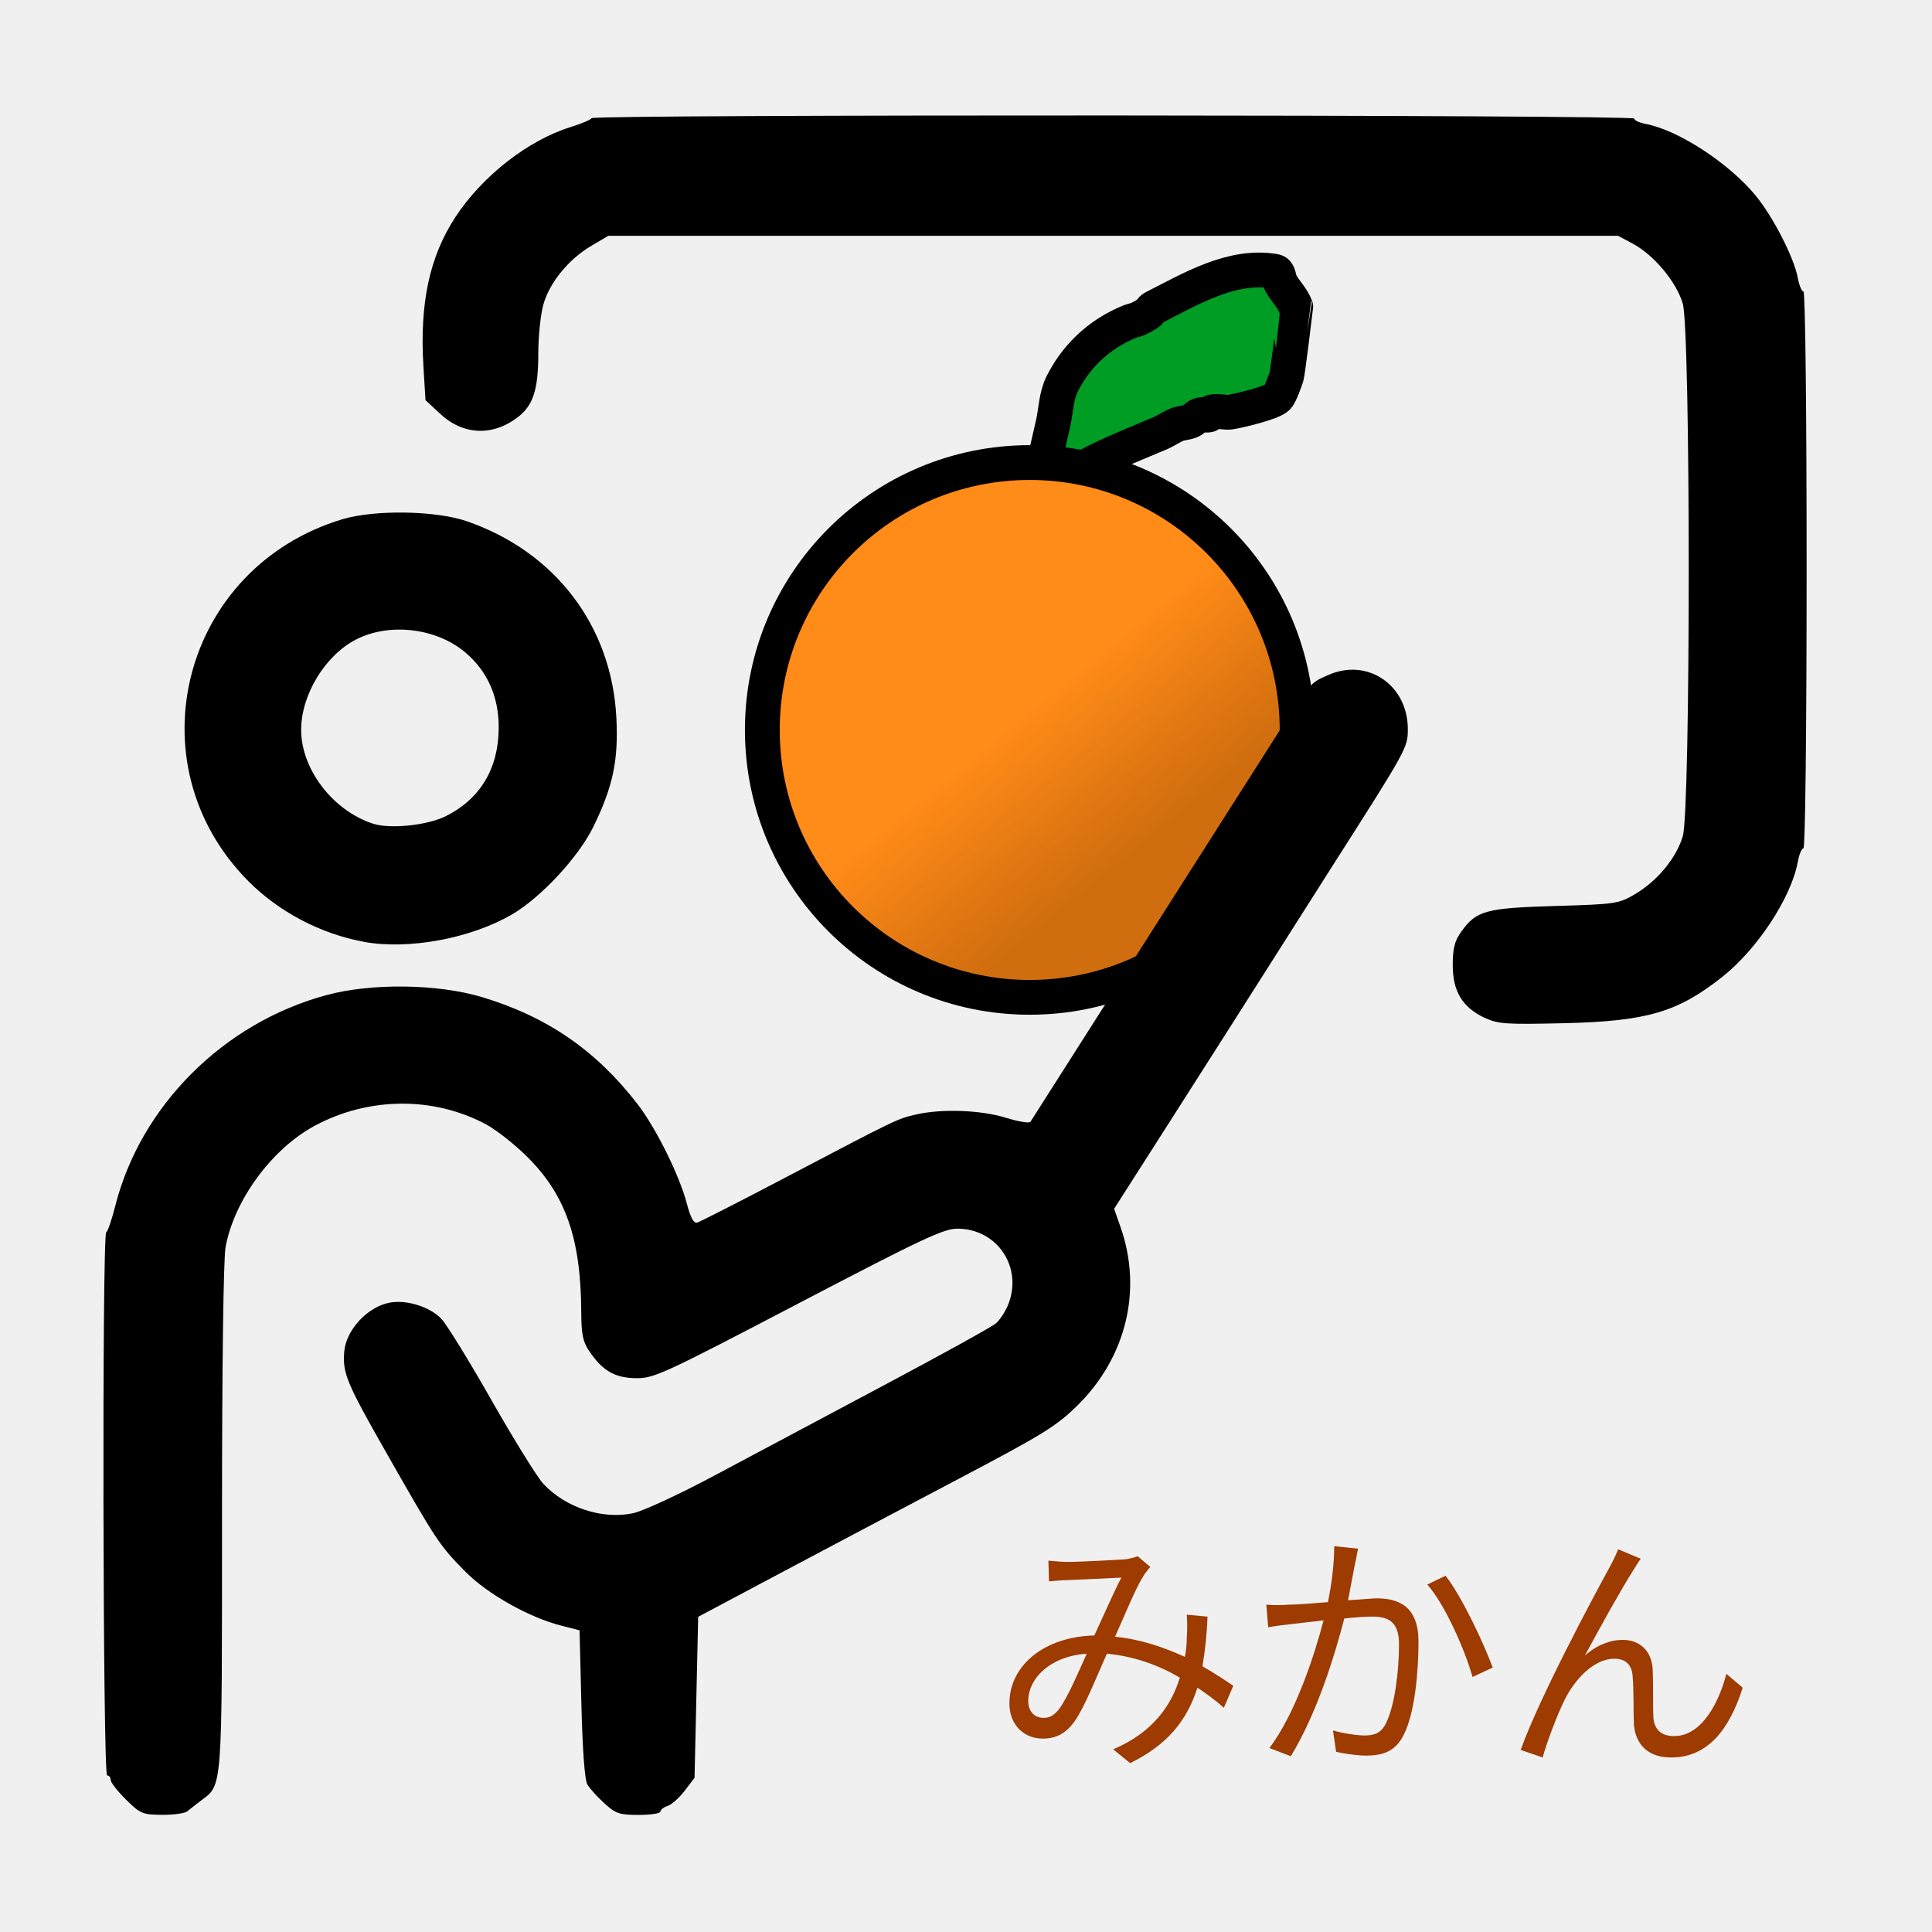
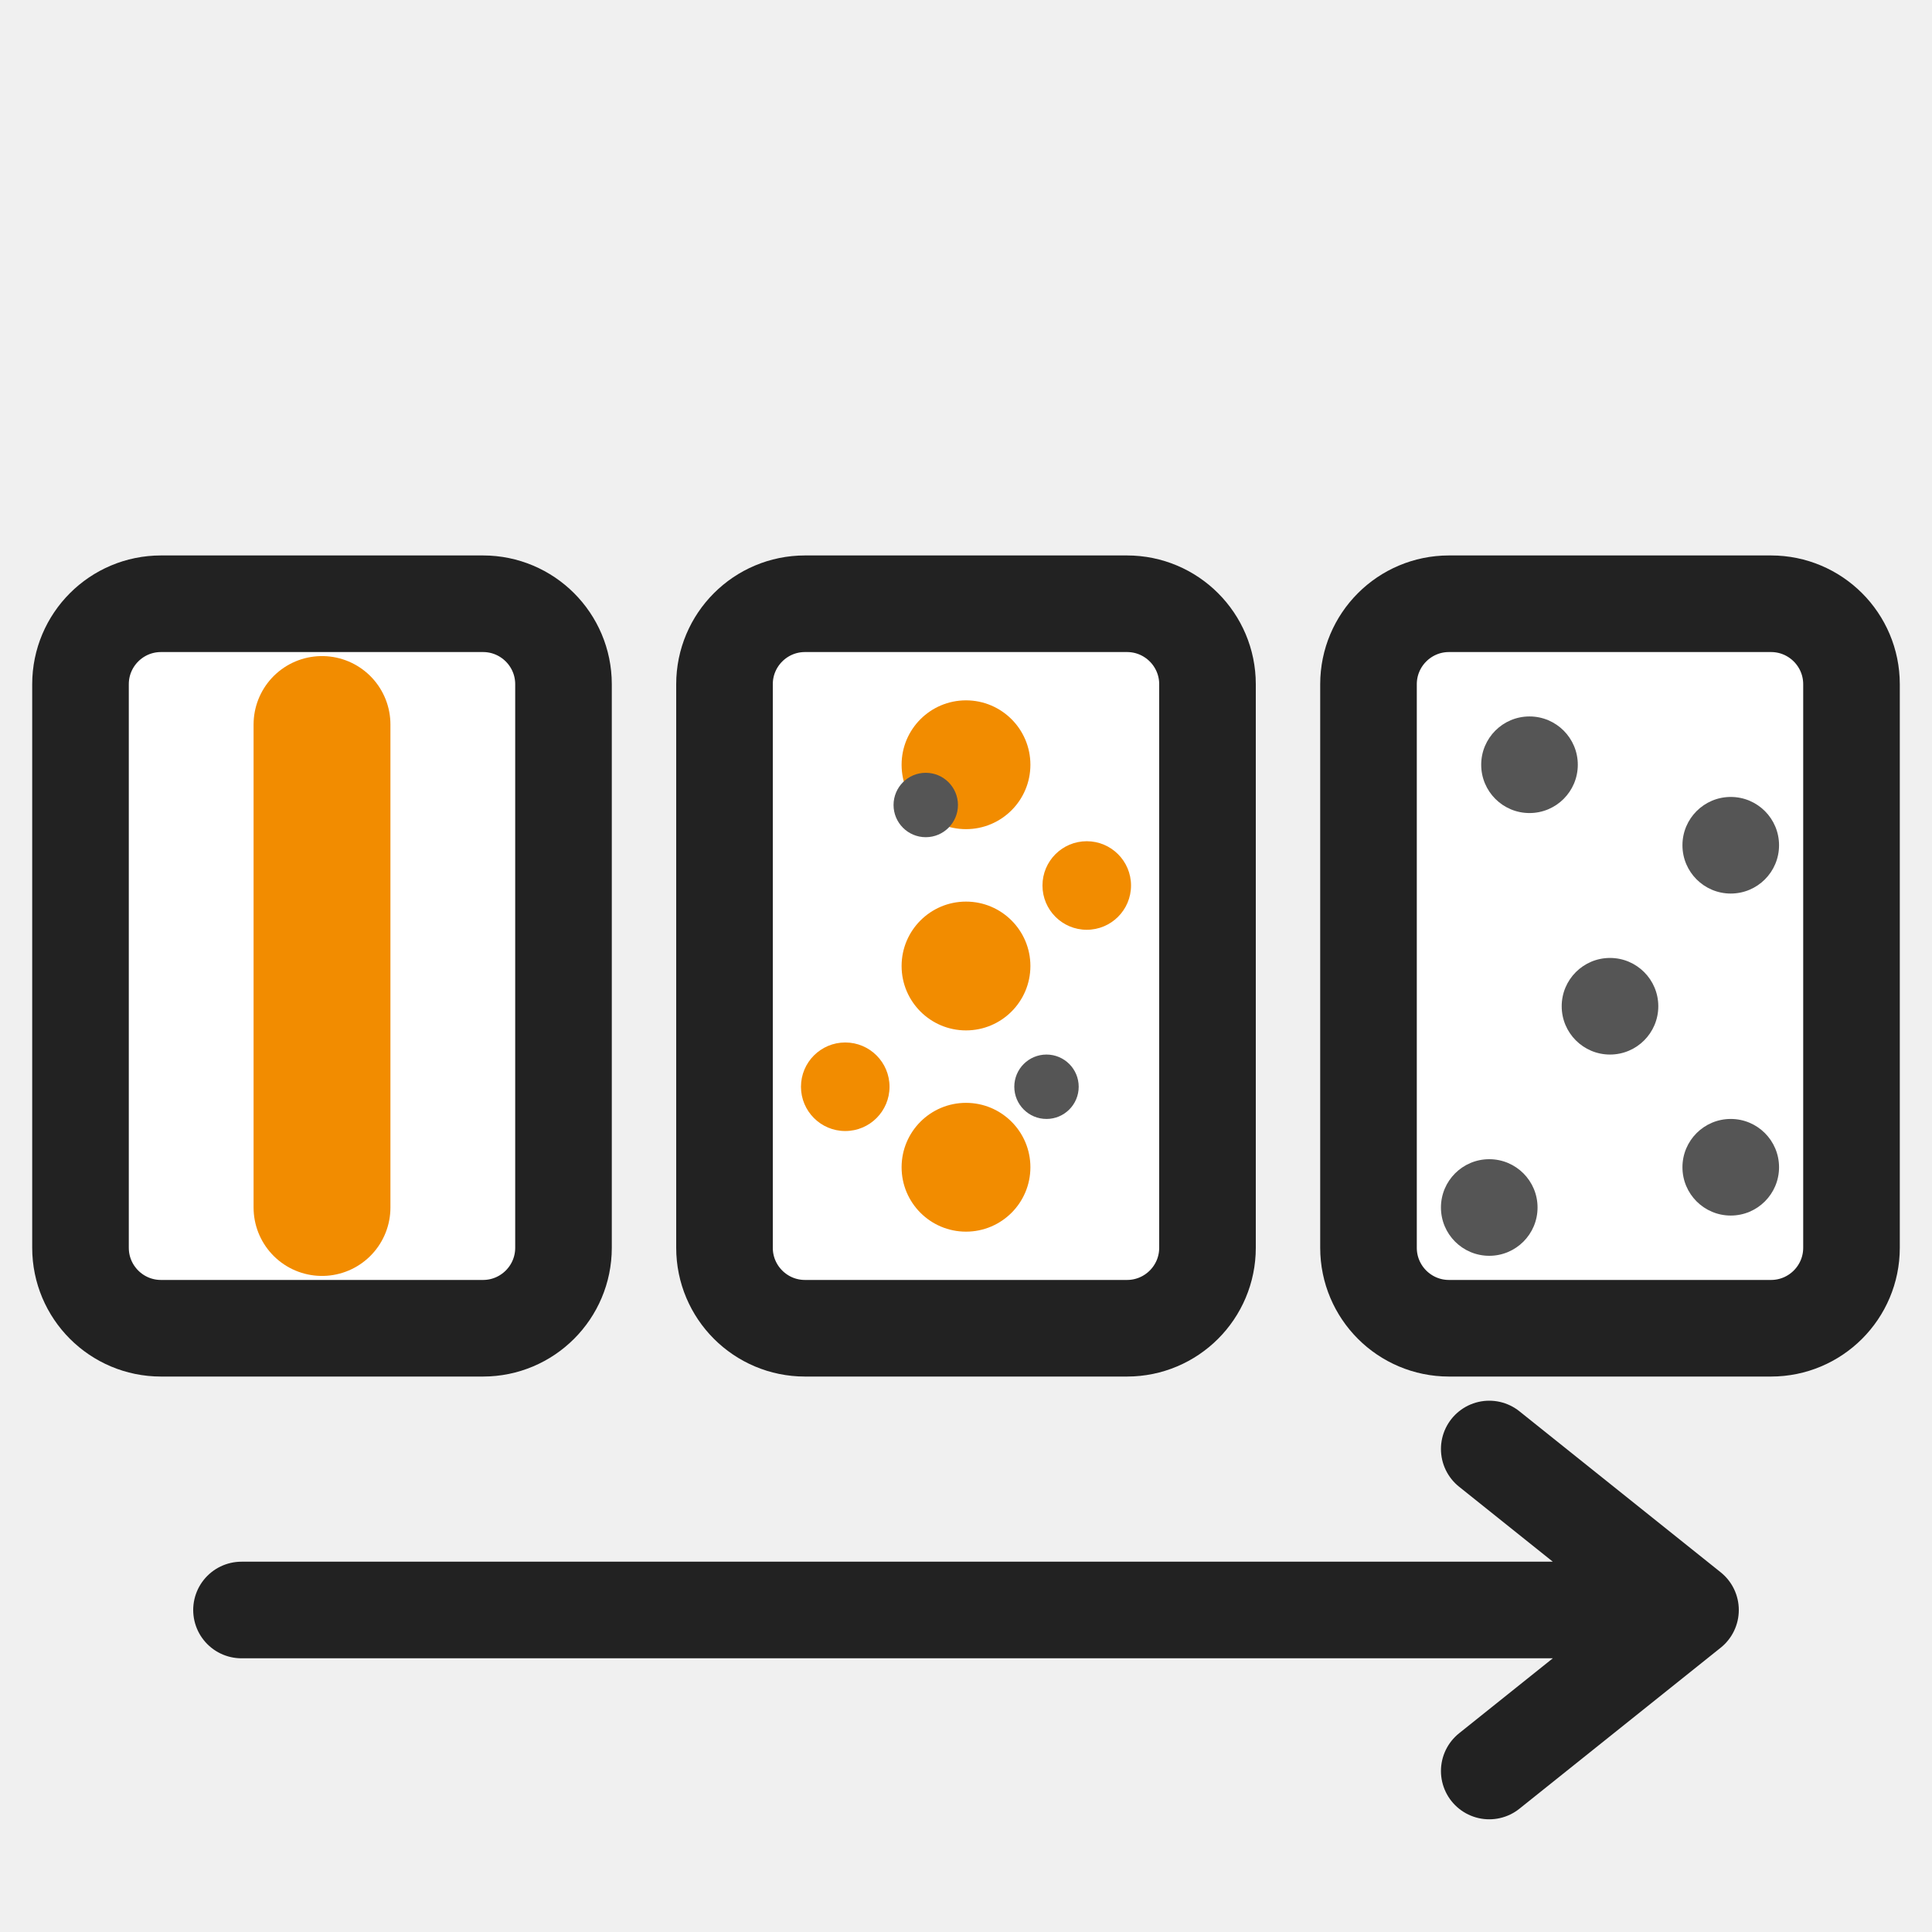
- <svg xmlns="http://www.w3.org/2000/svg" xmlns:xlink="http://www.w3.org/1999/xlink" enable-background="new 0 0 48 48" xml:space="preserve" viewBox="0 0 48 48" version="1.1" y="0px" x="0px" id="svg1069">
-   <defs id="defs972">
-     <linearGradient id="linearGradient7500">
-       <stop style="stop-color:#ff8b18;stop-opacity:1;" offset="0" id="stop7496" />
-       <stop style="stop-color:#ce6500;stop-opacity:0.937;" offset="1" id="stop7498" />
-     </linearGradient>
-     <linearGradient id="linearGradient4030" y2="31" gradientUnits="userSpaceOnUse" x2="21" gradientTransform="matrix(1.278211,0,0,1.278211,-6.677185,-6.67706)" y1="39" x1="21">
-       <stop stop-color="#FFF" offset="0" id="stop957" />
-       <stop stop-color="#FEFDF6" offset="0.103" id="stop959" />
-       <stop stop-color="#FCF6DE" offset="0.224" id="stop961" />
-       <stop stop-color="#F9ECB6" offset="0.399" id="stop963" />
-       <stop stop-color="#F5DE7F" offset="0.653" id="stop965" />
-       <stop stop-color="#EFCD39" offset="0.83" id="stop967" />
-       <stop stop-color="#EBBE00" offset="1" id="stop969" />
-     </linearGradient>
-     <linearGradient xlink:href="#linearGradient7500" id="linearGradient7502" x1="71.393" y1="9.761" x2="74.557" y2="13.651" gradientUnits="userSpaceOnUse" gradientTransform="translate(0,-2)" />
-   </defs>
-   <radialGradient id="SVGID_1_" gradientUnits="userSpaceOnUse" cy="13.761" cx="17.314" gradientTransform="matrix(1.278211,0,0,1.278211,-6.677185,-6.67706)" r="27.328">
-     <stop stop-color="#FFD773" offset="0" id="stop974" />
-     <stop stop-color="#FFD46E" offset="0.013" id="stop976" />
-     <stop stop-color="#FDC450" offset="0.113" id="stop978" />
-     <stop stop-color="#FCB738" offset="0.217" id="stop980" />
-     <stop stop-color="#FBAD27" offset="0.328" id="stop982" />
-     <stop stop-color="#FAA81D" offset="0.449" id="stop984" />
-     <stop stop-color="#FAA61A" offset="0.6" id="stop986" />
-     <stop stop-color="#F7A01B" offset="0.675" id="stop988" />
-     <stop stop-color="#ED901F" offset="0.772" id="stop990" />
-     <stop stop-color="#DD7525" offset="1" id="stop992" />
-   </radialGradient>
-   <linearGradient id="SVGID_5_" y2="18.999" gradientUnits="userSpaceOnUse" x2="32.171" gradientTransform="matrix(1.278211,0,0,1.278211,-6.677185,-6.67706)" y1="25.959" x1="25.211">
-     <stop stop-color="#AABEB4" offset="0.05" id="stop1003" />
-     <stop stop-color="#ACC1B6" offset="0.061" id="stop1005" />
-     <stop stop-color="#BED5C6" offset="0.159" id="stop1007" />
-     <stop stop-color="#C9E2CF" offset="0.256" id="stop1009" />
-     <stop stop-color="#CDE6D2" offset="0.35" id="stop1011" />
-     <stop stop-color="#AECCCA" offset="0.484" id="stop1013" />
-     <stop stop-color="#5F8AB6" offset="0.774" id="stop1015" />
-     <stop stop-color="#1E54A6" offset="1" id="stop1017" />
-   </linearGradient>
-   <radialGradient id="SVGID_6_" gradientUnits="userSpaceOnUse" cy="22.436" cx="28.667" gradientTransform="matrix(1.278211,0,0,1.278211,-6.677185,-6.67706)" r="4.188">
-     <stop stop-color="#E6F0E6" offset="0.15" id="stop1022" />
-     <stop stop-color="#A0DCE6" offset="0.85" id="stop1024" />
-   </radialGradient>
-   <linearGradient id="SVGID_7_" y2="18.997" gradientUnits="userSpaceOnUse" x2="16.396" gradientTransform="matrix(1.278211,0,0,1.278211,-6.677185,-6.67706)" y1="25.957" x1="9.435">
-     <stop stop-color="#AABEB4" offset="0.05" id="stop1033" />
-     <stop stop-color="#ACC1B6" offset="0.061" id="stop1035" />
-     <stop stop-color="#BED5C6" offset="0.159" id="stop1037" />
-     <stop stop-color="#C9E2CF" offset="0.256" id="stop1039" />
-     <stop stop-color="#CDE6D2" offset="0.35" id="stop1041" />
-     <stop stop-color="#AECCCA" offset="0.484" id="stop1043" />
-     <stop stop-color="#5F8AB6" offset="0.774" id="stop1045" />
-     <stop stop-color="#1E54A6" offset="1" id="stop1047" />
-   </linearGradient>
-   <radialGradient id="SVGID_8_" gradientUnits="userSpaceOnUse" cy="22.436" cx="12.893" gradientTransform="matrix(1.278211,0,0,1.278211,-6.677185,-6.67706)" r="4.188">
-     <stop stop-color="#E6F0E6" offset="0.15" id="stop1052" />
-     <stop stop-color="#A0DCE6" offset="0.85" id="stop1054" />
-   </radialGradient>
-   <g id="g7762" transform="matrix(0.8645392,0,0,0.8645392,-36.81447,11.51036)">
-     <path style="fill:#009d25;fill-opacity:1;stroke:#000000;stroke-width:1;stroke-linecap:square;stroke-dasharray:none;stroke-opacity:1" d="m 72.191,1.423 c 0.073,-0.132 0.172,-0.252 0.22,-0.395 0.067,-0.199 0.035,-0.49 0.087,-0.699 0.122,-0.487 0.235,-0.965 0.349,-1.476 0.084,-0.38 0.084,-0.781 0.262,-1.137 0.362,-0.723 0.938,-1.3 1.661,-1.661 0.526,-0.263 0.323,-0.072 0.787,-0.35 0.071,-0.042 0.101,-0.138 0.175,-0.175 1.042,-0.524 2.247,-1.264 3.489,-1.046 0.119,0.021 0.107,0.216 0.162,0.324 0.125,0.243 0.345,0.437 0.437,0.699 0.002,0.004 -0.238,1.913 -0.262,1.986 -0.053,0.16 -0.183,0.526 -0.261,0.61 -0.15,0.161 -1.128,0.393 -1.377,0.429 -0.114,0.016 -0.41,-0.055 -0.525,0 -0.034,0.016 -0.043,0.071 -0.08,0.08 -0.083,0.02 -0.174,-0.027 -0.254,0 -0.1,0.034 -0.166,0.133 -0.262,0.175 -0.11,0.047 -0.236,0.049 -0.35,0.087 -0.185,0.062 -0.345,0.185 -0.525,0.262 -0.908,0.389 -1.852,0.736 -2.675,1.285 -0.194,0.129 -0.968,0.879 -1.059,1.002 -0.976,1.314 -0.032,0.351 -0.398,0.717" id="path7618" />
-     <circle style="fill:url(#linearGradient7502);fill-opacity:1;stroke:#000000;stroke-width:1;stroke-linecap:square;stroke-dasharray:none;stroke-opacity:1" id="path5131" cy="7.663" cx="72.174" r="7.684" />
+ <svg xmlns="http://www.w3.org/2000/svg" viewBox="0 0 48 48" width="48" height="48">
+   <g fill="#fff" stroke="#222" stroke-width="2.4" stroke-linejoin="round">
+     <rect x="2" y="15" width="12" height="18" rx="2" />
+     <rect x="18" y="15" width="12" height="18" rx="2" />
+     <rect x="34" y="15" width="12" height="18" rx="2" />
  </g>
-   <path style="fill:#000000;stroke-width:0.089" d="M 3.129,44.709 C 2.92,44.503 2.75,44.284 2.75,44.222 c 2.665e-4,-0.061 -0.04,-0.112 -0.089,-0.112 -0.106,0 -0.128,-13.448 -0.022,-13.495 0.037,-0.016 0.138,-0.311 0.225,-0.655 0.631,-2.489 2.691,-4.546 5.246,-5.237 1.115,-0.302 2.765,-0.281 3.863,0.049 1.619,0.486 2.837,1.324 3.869,2.663 0.459,0.595 1.045,1.78 1.226,2.481 0.084,0.325 0.168,0.481 0.247,0.461 0.066,-0.016 1.085,-0.536 2.263,-1.155 2.708,-1.422 2.715,-1.426 3.182,-1.533 0.637,-0.147 1.612,-0.111 2.23,0.081 0.31,0.096 0.584,0.142 0.611,0.101 0.057,-0.088 4.346,-6.824 5.781,-9.078 1.207,-1.896 1.137,-1.809 1.619,-2.023 0.975,-0.432 1.976,0.25 1.976,1.345 0,0.46 -0.021,0.498 -1.864,3.386 -0.227,0.356 -0.903,1.42 -1.503,2.366 -0.6,0.946 -1.729,2.72 -2.51,3.942 l -1.42,2.223 0.16,0.456 c 0.547,1.557 0.143,3.232 -1.068,4.427 -0.523,0.516 -0.852,0.719 -2.954,1.826 -1.301,0.685 -3.29,1.737 -4.419,2.337 l -2.053,1.091 -0.045,2 -0.045,2 -0.245,0.321 c -0.135,0.177 -0.326,0.347 -0.424,0.378 -0.098,0.031 -0.179,0.094 -0.179,0.14 0,0.046 -0.242,0.083 -0.538,0.083 -0.482,0 -0.571,-0.03 -0.857,-0.29 -0.175,-0.16 -0.365,-0.37 -0.422,-0.469 -0.064,-0.111 -0.12,-0.871 -0.147,-2.003 l -0.045,-1.824 -0.446,-0.114 C 13.147,40.187 12.118,39.609 11.566,39.051 10.92,38.398 10.852,38.296 9.592,36.082 8.607,34.353 8.507,34.111 8.553,33.577 c 0.046,-0.537 0.579,-1.11 1.128,-1.213 0.417,-0.078 0.985,0.097 1.279,0.395 0.129,0.131 0.69,1.041 1.248,2.023 0.558,0.982 1.139,1.919 1.291,2.083 0.552,0.593 1.469,0.893 2.231,0.73 0.249,-0.053 1.149,-0.47 2.015,-0.933 0.861,-0.46 2.751,-1.466 4.199,-2.236 1.448,-0.77 2.709,-1.467 2.802,-1.549 0.093,-0.082 0.223,-0.278 0.29,-0.436 0.395,-0.933 -0.247,-1.915 -1.252,-1.915 -0.34,0 -0.886,0.257 -3.952,1.86 -3.341,1.747 -3.586,1.86 -4.026,1.855 -0.526,-0.006 -0.831,-0.18 -1.161,-0.664 -0.164,-0.241 -0.201,-0.42 -0.204,-0.974 -0.007,-1.832 -0.389,-2.923 -1.358,-3.878 -0.307,-0.303 -0.763,-0.66 -1.012,-0.793 -1.299,-0.693 -2.903,-0.682 -4.238,0.03 -1.07,0.57 -2.01,1.843 -2.228,3.016 -0.054,0.291 -0.089,2.948 -0.089,6.726 0,6.841 0.016,6.629 -0.525,7.033 C 4.865,44.834 4.711,44.953 4.651,45.003 4.592,45.052 4.311,45.091 4.026,45.089 3.541,45.084 3.486,45.062 3.129,44.709 Z M 36.888,25.289 c -0.553,-0.26 -0.795,-0.657 -0.795,-1.309 0,-0.418 0.046,-0.6 0.208,-0.827 0.378,-0.531 0.606,-0.593 2.336,-0.644 1.502,-0.044 1.578,-0.056 1.979,-0.291 0.559,-0.328 1.032,-0.9 1.192,-1.441 C 42.006,20.11 42.005,8.206 41.807,7.539 41.648,7.002 41.09,6.334 40.568,6.055 L 40.2,5.858 H 27.657 15.115 l -0.417,0.245 c -0.559,0.328 -1.032,0.9 -1.192,1.441 -0.073,0.246 -0.132,0.797 -0.132,1.234 0,0.89 -0.123,1.282 -0.492,1.573 -0.627,0.494 -1.37,0.467 -1.945,-0.069 L 10.571,9.942 10.52,9.105 c -0.097,-1.57 0.15,-2.726 0.793,-3.71 0.663,-1.016 1.805,-1.909 2.86,-2.237 0.272,-0.085 0.509,-0.185 0.525,-0.222 0.042,-0.097 25.903,-0.086 25.903,0.01 0,0.044 0.131,0.104 0.29,0.134 0.799,0.15 2.055,0.967 2.719,1.769 0.44,0.531 0.963,1.551 1.056,2.057 0.034,0.184 0.097,0.335 0.14,0.335 0.046,0 0.079,2.943 0.079,6.918 0,3.975 -0.034,6.918 -0.079,6.918 -0.044,0 -0.107,0.151 -0.14,0.335 -0.162,0.886 -1.005,2.17 -1.878,2.86 -1.111,0.878 -1.874,1.101 -3.928,1.149 -1.448,0.034 -1.643,0.021 -1.973,-0.134 z M 9.044,23.399 C 7.976,23.206 6.931,22.658 6.171,21.893 3.265,18.969 4.532,14.094 8.508,12.9 c 0.798,-0.24 2.311,-0.216 3.08,0.047 2.198,0.754 3.605,2.595 3.725,4.874 0.056,1.062 -0.082,1.719 -0.571,2.719 -0.369,0.754 -1.301,1.758 -2.022,2.179 -1.025,0.597 -2.565,0.883 -3.676,0.682 z m 2.039,-3.125 c 0.853,-0.43 1.303,-1.185 1.307,-2.191 0.003,-0.77 -0.274,-1.398 -0.822,-1.867 -0.714,-0.612 -1.887,-0.754 -2.716,-0.331 -0.772,0.394 -1.37,1.374 -1.37,2.248 0,0.978 0.789,2.008 1.785,2.331 0.428,0.139 1.357,0.042 1.817,-0.19 z" id="path5077" />
-   <text xml:space="preserve" style="font-size:6.337px;font-family:'TeX Gyre Chorus';-inkscape-font-specification:'TeX Gyre Chorus, Normal';fill:#9d3b00;fill-opacity:1;stroke:none;stroke-width:0.396;stroke-linecap:square;stroke-dasharray:none;stroke-opacity:1" x="24.625" y="43.427" id="text7973">
-     <tspan id="tspan7971" x="24.625" y="43.427" style="stroke-width:0.396">みかん</tspan>
-   </text>
+   <path d="M8 18 V30" stroke="#f28c00" stroke-width="3.4" stroke-linecap="round" fill="none" />
+   <g fill="#f28c00">
+     <circle cx="24" cy="19" r="1.6" />
+     <circle cx="24" cy="24" r="1.6" />
+     <circle cx="24" cy="29" r="1.6" />
+     <circle cx="27" cy="22" r="1.1" />
+     <circle cx="21" cy="27" r="1.1" />
+   </g>
+   <g fill="#555">
+     <circle cx="38" cy="19" r="1.2" />
+     <circle cx="43" cy="21" r="1.2" />
+     <circle cx="40" cy="25" r="1.2" />
+     <circle cx="37" cy="30" r="1.2" />
+     <circle cx="43" cy="29" r="1.2" />
+     <circle cx="23" cy="20" r="0.8" />
+     <circle cx="26" cy="27" r="0.8" />
+   </g>
+   <path d="M6 40 H42 M37 36 L42 40 L37 44" stroke="#222" stroke-width="2.4" fill="none" stroke-linecap="round" stroke-linejoin="round" />
</svg>
